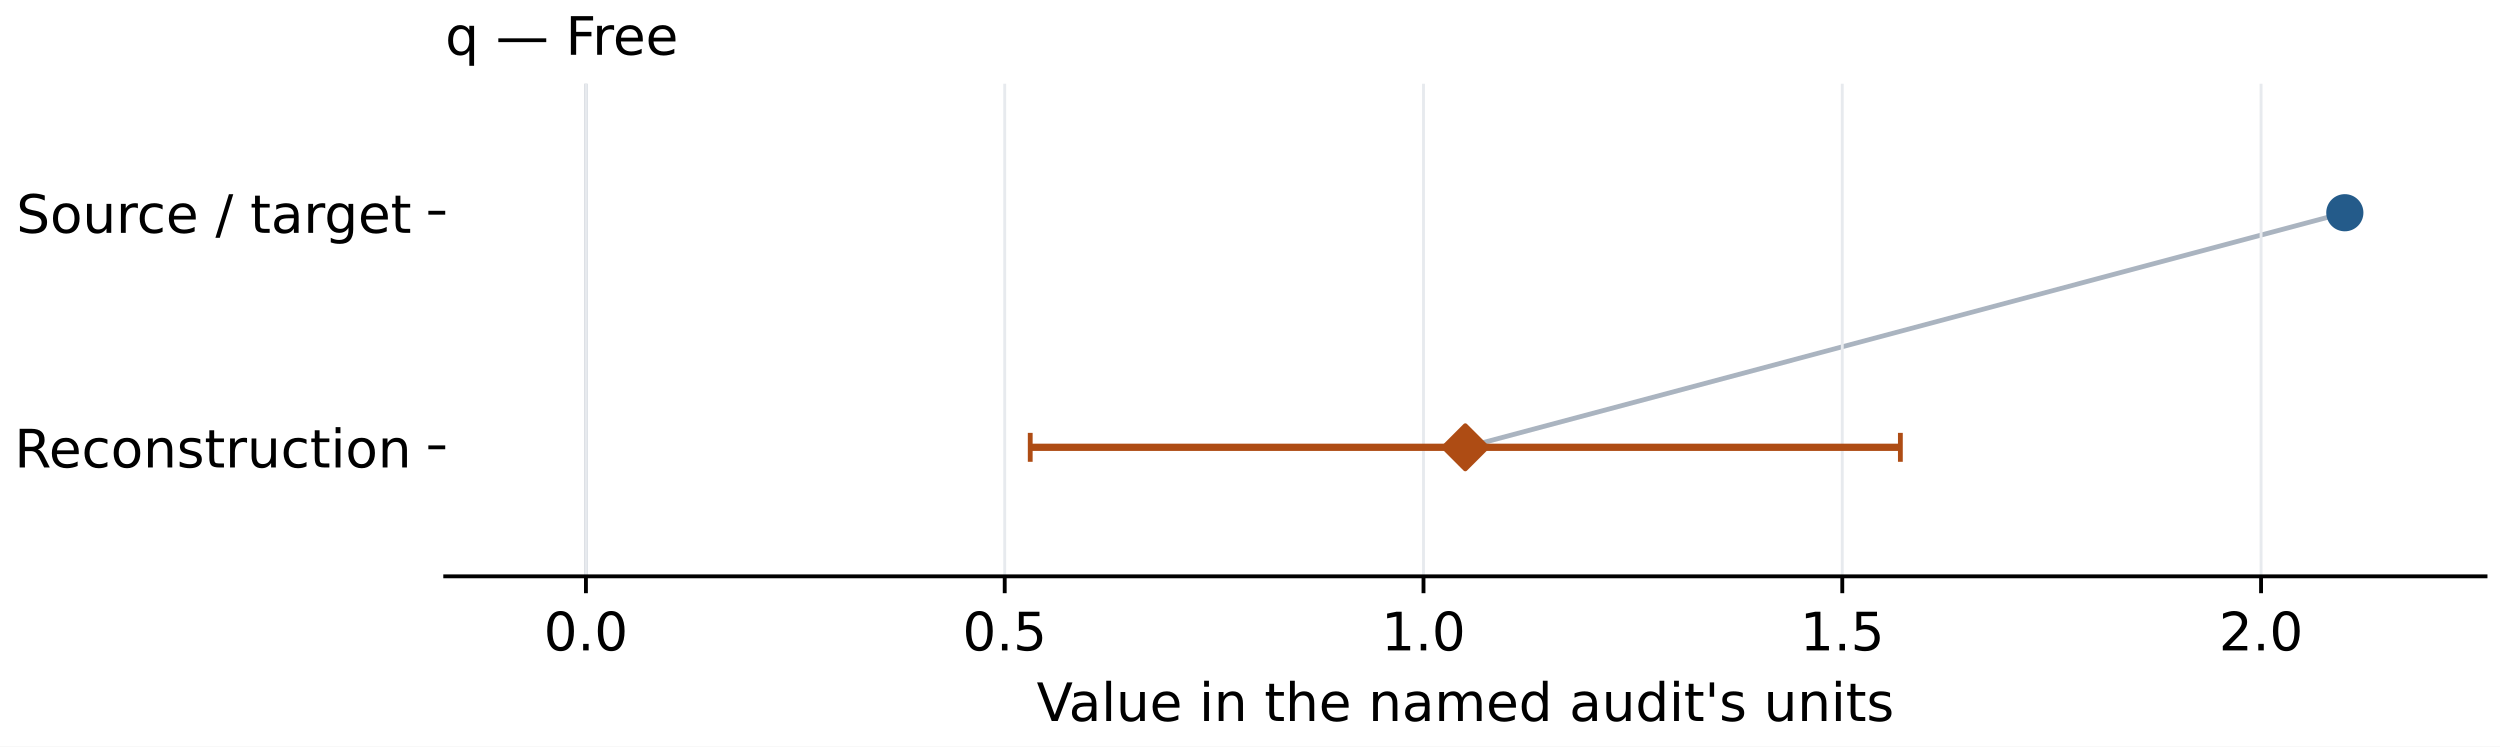
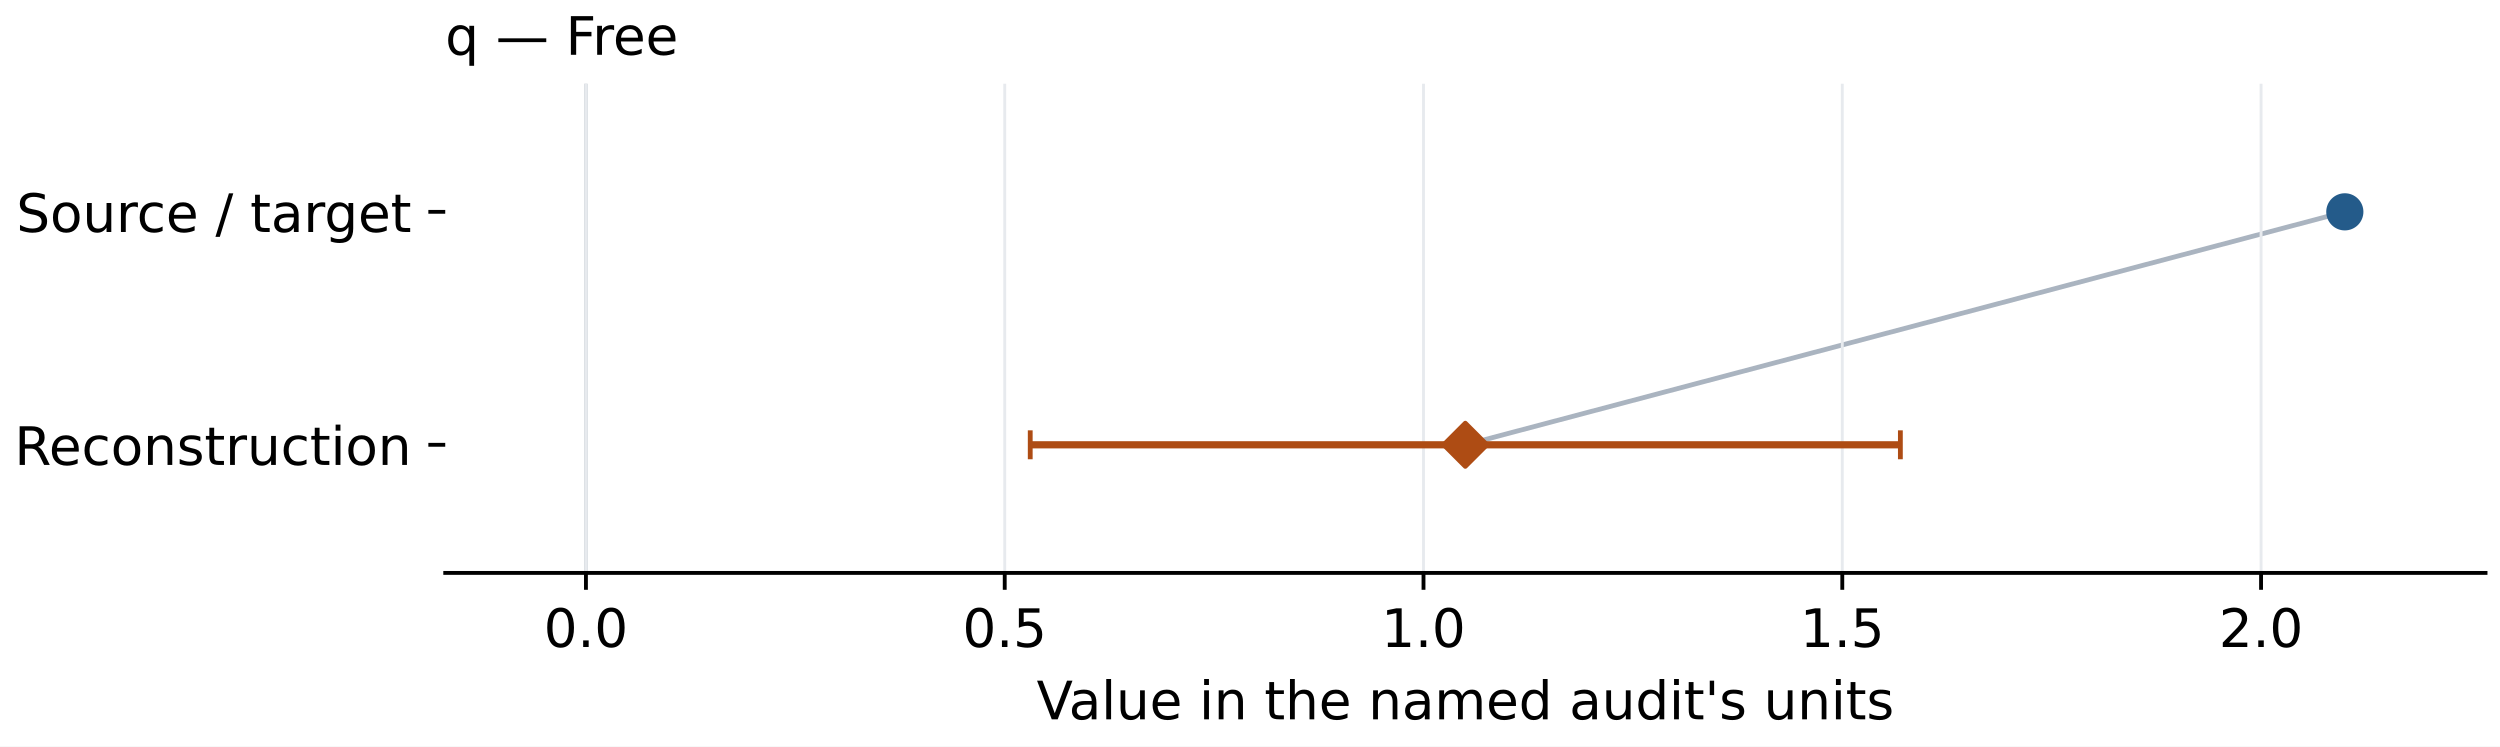
<svg xmlns="http://www.w3.org/2000/svg" xmlns:xlink="http://www.w3.org/1999/xlink" width="518.4pt" height="154.8pt" viewBox="0 0 518.4 154.8" version="1.1">
  <defs>
    <style type="text/css">*{stroke-linejoin: round; stroke-linecap: butt}</style>
  </defs>
  <g id="figure_1">
    <g id="patch_1">
      <path d="M 0 154.8 L 518.4 154.8 L 518.4 0 L 0 0 z " style="fill: #ffffff" />
    </g>
    <g id="axes_1">
      <g id="patch_2">
-         <path d="M 92.321 119.508 L 515.4 119.508 L 515.4 17.359 L 92.321 17.359 z " style="fill: #ffffff" />
+         <path d="M 92.323 118.799 L 515.4 118.799 L 515.4 17.358 L 92.323 17.358 z " style="fill: #ffffff" />
      </g>
      <g id="line2d_1">
-         <path d="M 121.499 119.508 L 121.499 17.359 " clip-path="url(#pb51581ed3c)" style="fill: none; stroke: #c3cad2; stroke-width: 0.7; stroke-linecap: square" />
+         <path d="M 121.501 118.799 L 121.501 17.358 " clip-path="url(#p4e9943bb5c)" style="fill: none; stroke: #c3cad2; stroke-width: 0.7; stroke-linecap: square" />
      </g>
      <g id="line2d_2">
-         <path d="M 486.222 44.112 L 303.844 92.754 " clip-path="url(#pb51581ed3c)" style="fill: none; stroke: #aab4c0; stroke-linecap: square" />
+         <path d="M 486.222 43.926 L 303.845 92.231 " clip-path="url(#p4e9943bb5c)" style="fill: none; stroke: #aab4c0; stroke-linecap: square" />
      </g>
      <g id="matplotlib.axis_1">
        <g id="xtick_1">
          <g id="line2d_3">
-             <path d="M 121.499 119.508 L 121.499 17.359 " clip-path="url(#pb51581ed3c)" style="fill: none; stroke: #e7eaee; stroke-width: 0.6; stroke-linecap: square" />
+             <path d="M 121.501 118.799 L 121.501 17.358 " clip-path="url(#p4e9943bb5c)" style="fill: none; stroke: #e7eaee; stroke-width: 0.6; stroke-linecap: square" />
          </g>
          <g id="line2d_4">
            <defs>
              <path id="mb45e14ee2d" d="M 0 0 L 0 3.5 " style="stroke: #000000; stroke-width: 0.8" />
            </defs>
            <g>
-               <use xlink:href="#mb45e14ee2d" x="121.499" y="119.508" style="stroke: #000000; stroke-width: 0.8" />
+               <use xlink:href="#mb45e14ee2d" x="121.501" y="118.799" style="stroke: #000000; stroke-width: 0.8" />
            </g>
          </g>
          <g id="text_1">
-             <text style="font: 11px 'DejaVu Sans', Arial, sans-serif; text-anchor: middle" x="121.499" y="134.866" transform="rotate(-0 121.4993 134.8662)">0.0</text>
+             <text style="font-size: 11px; font-family: 'DejaVu Sans', Arial, sans-serif; text-anchor: middle" x="121.501" y="134.156" transform="rotate(-0 121.5009 134.1563)">0.0</text>
          </g>
        </g>
        <g id="xtick_2">
          <g id="line2d_5">
-             <path d="M 208.338 119.508 L 208.338 17.359 " clip-path="url(#pb51581ed3c)" style="fill: none; stroke: #e7eaee; stroke-width: 0.6; stroke-linecap: square" />
+             <path d="M 208.339 118.799 L 208.339 17.358 " clip-path="url(#p4e9943bb5c)" style="fill: none; stroke: #e7eaee; stroke-width: 0.6; stroke-linecap: square" />
          </g>
          <g id="line2d_6">
            <g>
-               <use xlink:href="#mb45e14ee2d" x="208.338" y="119.508" style="stroke: #000000; stroke-width: 0.8" />
+               <use xlink:href="#mb45e14ee2d" x="208.339" y="118.799" style="stroke: #000000; stroke-width: 0.8" />
            </g>
          </g>
          <g id="text_2">
-             <text style="font: 11px 'DejaVu Sans', Arial, sans-serif; text-anchor: middle" x="208.338" y="134.866" transform="rotate(-0 208.338 134.8662)">0.5</text>
+             <text style="font-size: 11px; font-family: 'DejaVu Sans', Arial, sans-serif; text-anchor: middle" x="208.339" y="134.156" transform="rotate(-0 208.3393 134.1563)">0.5</text>
          </g>
        </g>
        <g id="xtick_3">
          <g id="line2d_7">
-             <path d="M 295.177 119.508 L 295.177 17.359 " clip-path="url(#pb51581ed3c)" style="fill: none; stroke: #e7eaee; stroke-width: 0.6; stroke-linecap: square" />
+             <path d="M 295.178 118.799 L 295.178 17.358 " clip-path="url(#p4e9943bb5c)" style="fill: none; stroke: #e7eaee; stroke-width: 0.6; stroke-linecap: square" />
          </g>
          <g id="line2d_8">
            <g>
-               <use xlink:href="#mb45e14ee2d" x="295.177" y="119.508" style="stroke: #000000; stroke-width: 0.8" />
+               <use xlink:href="#mb45e14ee2d" x="295.178" y="118.799" style="stroke: #000000; stroke-width: 0.8" />
            </g>
          </g>
          <g id="text_3">
-             <text style="font: 11px 'DejaVu Sans', Arial, sans-serif; text-anchor: middle" x="295.177" y="134.866" transform="rotate(-0 295.1768 134.8662)">1.0</text>
+             <text style="font-size: 11px; font-family: 'DejaVu Sans', Arial, sans-serif; text-anchor: middle" x="295.178" y="134.156" transform="rotate(-0 295.1776 134.1563)">1.0</text>
          </g>
        </g>
        <g id="xtick_4">
          <g id="line2d_9">
-             <path d="M 382.015 119.508 L 382.015 17.359 " clip-path="url(#pb51581ed3c)" style="fill: none; stroke: #e7eaee; stroke-width: 0.6; stroke-linecap: square" />
+             <path d="M 382.016 118.799 L 382.016 17.358 " clip-path="url(#p4e9943bb5c)" style="fill: none; stroke: #e7eaee; stroke-width: 0.6; stroke-linecap: square" />
          </g>
          <g id="line2d_10">
            <g>
-               <use xlink:href="#mb45e14ee2d" x="382.015" y="119.508" style="stroke: #000000; stroke-width: 0.8" />
+               <use xlink:href="#mb45e14ee2d" x="382.016" y="118.799" style="stroke: #000000; stroke-width: 0.8" />
            </g>
          </g>
          <g id="text_4">
-             <text style="font: 11px 'DejaVu Sans', Arial, sans-serif; text-anchor: middle" x="382.015" y="134.866" transform="rotate(-0 382.0155 134.8662)">1.5</text>
+             <text style="font-size: 11px; font-family: 'DejaVu Sans', Arial, sans-serif; text-anchor: middle" x="382.016" y="134.156" transform="rotate(-0 382.016 134.1563)">1.5</text>
          </g>
        </g>
        <g id="xtick_5">
          <g id="line2d_11">
-             <path d="M 468.854 119.508 L 468.854 17.359 " clip-path="url(#pb51581ed3c)" style="fill: none; stroke: #e7eaee; stroke-width: 0.6; stroke-linecap: square" />
+             <path d="M 468.854 118.799 L 468.854 17.358 " clip-path="url(#p4e9943bb5c)" style="fill: none; stroke: #e7eaee; stroke-width: 0.6; stroke-linecap: square" />
          </g>
          <g id="line2d_12">
            <g>
-               <use xlink:href="#mb45e14ee2d" x="468.854" y="119.508" style="stroke: #000000; stroke-width: 0.8" />
+               <use xlink:href="#mb45e14ee2d" x="468.854" y="118.799" style="stroke: #000000; stroke-width: 0.8" />
            </g>
          </g>
          <g id="text_5">
-             <text style="font: 11px 'DejaVu Sans', Arial, sans-serif; text-anchor: middle" x="468.854" y="134.866" transform="rotate(-0 468.8542 134.8662)">2.0</text>
+             <text style="font-size: 11px; font-family: 'DejaVu Sans', Arial, sans-serif; text-anchor: middle" x="468.854" y="134.156" transform="rotate(-0 468.8544 134.1563)">2.0</text>
          </g>
        </g>
        <g id="text_6">
-           <text style="font: 11px 'DejaVu Sans', Arial, sans-serif; text-anchor: middle" x="303.861" y="149.512" transform="rotate(-0 303.8606 149.5121)">Value in the named audit's units</text>
+           <text style="font-size: 11px; font-family: 'DejaVu Sans', Arial, sans-serif; text-anchor: middle" x="303.861" y="149.157" transform="rotate(-0 303.8615 149.1572)">Value in the named audit's units</text>
        </g>
      </g>
      <g id="matplotlib.axis_2">
        <g id="ytick_1">
          <g id="line2d_13">
            <defs>
              <path id="m7f30f8d901" d="M 0 0 L -3.5 0 " style="stroke: #000000; stroke-width: 0.8" />
            </defs>
            <g>
-               <use xlink:href="#m7f30f8d901" x="92.321" y="92.754" style="stroke: #000000; stroke-width: 0.8" />
+               <use xlink:href="#m7f30f8d901" x="92.323" y="92.231" style="stroke: #000000; stroke-width: 0.8" />
            </g>
          </g>
          <g id="text_7">
-             <text style="font: 11px 'DejaVu Sans', Arial, sans-serif; text-anchor: end" x="85.321" y="96.934" transform="rotate(-0 85.32149 96.93362)">Reconstruction</text>
+             <text style="font-size: 11px; font-family: 'DejaVu Sans', Arial, sans-serif; text-anchor: end" x="85.323" y="96.41" transform="rotate(-0 85.32321 96.4101)">Reconstruction</text>
          </g>
        </g>
        <g id="ytick_2">
          <g id="line2d_14">
            <g>
-               <use xlink:href="#m7f30f8d901" x="92.321" y="44.112" style="stroke: #000000; stroke-width: 0.8" />
+               <use xlink:href="#m7f30f8d901" x="92.323" y="43.926" style="stroke: #000000; stroke-width: 0.8" />
            </g>
          </g>
          <g id="text_8">
-             <text style="font: 11px 'DejaVu Sans', Arial, sans-serif; text-anchor: end" x="85.321" y="48.291" transform="rotate(-0 85.32149 48.29107)">Source / target</text>
+             <text style="font-size: 11px; font-family: 'DejaVu Sans', Arial, sans-serif; text-anchor: end" x="85.323" y="48.104" transform="rotate(-0 85.32321 48.10432)">Source / target</text>
          </g>
        </g>
      </g>
      <g id="PathCollection_1">
        <defs>
          <path id="m5b1aaaca44" d="M 0 3.354 C 0.89 3.354 1.743 3.001 2.372 2.372 C 3.001 1.743 3.354 0.89 3.354 0 C 3.354 -0.89 3.001 -1.743 2.372 -2.372 C 1.743 -3.001 0.89 -3.354 0 -3.354 C -0.89 -3.354 -1.743 -3.001 -2.372 -2.372 C -3.001 -1.743 -3.354 -0.89 -3.354 0 C -3.354 0.89 -3.001 1.743 -2.372 2.372 C -1.743 3.001 -0.89 3.354 0 3.354 z " style="stroke: #245b8a" />
        </defs>
-         <g clip-path="url(#pb51581ed3c)">
-           <use xlink:href="#m5b1aaaca44" x="486.222" y="44.112" style="fill: #245b8a; stroke: #245b8a" />
+         <g clip-path="url(#p4e9943bb5c)">
+           <use xlink:href="#m5b1aaaca44" x="486.222" y="43.926" style="fill: #245b8a; stroke: #245b8a" />
        </g>
      </g>
      <g id="PathCollection_2">
        <defs>
          <path id="m79c71298e6" d="M -0 4.472 L 4.472 0 L 0 -4.472 L -4.472 -0 z " style="stroke: #ae4c14" />
        </defs>
-         <g clip-path="url(#pb51581ed3c)">
-           <use xlink:href="#m79c71298e6" x="303.844" y="92.754" style="fill: #ae4c14; stroke: #ae4c14" />
+         <g clip-path="url(#p4e9943bb5c)">
+           <use xlink:href="#m79c71298e6" x="303.845" y="92.231" style="fill: #ae4c14; stroke: #ae4c14" />
        </g>
      </g>
      <g id="LineCollection_1">
-         <path d="M 213.628 92.754 L 394.061 92.754 " clip-path="url(#pb51581ed3c)" style="fill: none; stroke: #ae4c14; stroke-width: 1.5" />
+         <path d="M 213.629 92.231 L 394.062 92.231 " clip-path="url(#p4e9943bb5c)" style="fill: none; stroke: #ae4c14; stroke-width: 1.5" />
      </g>
      <g id="line2d_15">
        <defs>
          <path id="m3def4cd5cd" d="M 0 3 L 0 -3 " style="stroke: #ae4c14" />
        </defs>
-         <g clip-path="url(#pb51581ed3c)">
-           <use xlink:href="#m3def4cd5cd" x="213.628" y="92.754" style="fill: #ae4c14; stroke: #ae4c14" />
+         <g clip-path="url(#p4e9943bb5c)">
+           <use xlink:href="#m3def4cd5cd" x="213.629" y="92.231" style="fill: #ae4c14; stroke: #ae4c14" />
        </g>
      </g>
      <g id="line2d_16">
-         <g clip-path="url(#pb51581ed3c)">
-           <use xlink:href="#m3def4cd5cd" x="394.061" y="92.754" style="fill: #ae4c14; stroke: #ae4c14" />
+         <g clip-path="url(#p4e9943bb5c)">
+           <use xlink:href="#m3def4cd5cd" x="394.062" y="92.231" style="fill: #ae4c14; stroke: #ae4c14" />
        </g>
      </g>
      <g id="patch_3">
-         <path d="M 92.321 119.508 L 515.4 119.508 " style="fill: none; stroke: #000000; stroke-width: 0.8; stroke-linejoin: miter; stroke-linecap: square" />
+         <path d="M 92.323 118.799 L 515.4 118.799 " style="fill: none; stroke: #000000; stroke-width: 0.8; stroke-linejoin: miter; stroke-linecap: square" />
      </g>
      <g id="text_9">
-         <text style="font: 11px 'DejaVu Sans', Arial, sans-serif; text-anchor: start" x="92.321" y="11.359" transform="rotate(-0 92.32149 11.35852)">q — Free</text>
+         <text style="font-size: 11px; font-family: 'DejaVu Sans', Arial, sans-serif; text-anchor: start" x="92.323" y="11.358" transform="rotate(-0 92.32321 11.35766)">q — Free</text>
      </g>
    </g>
  </g>
  <defs>
-     <clipPath id="pb51581ed3c">
-       <rect x="92.321" y="17.359" width="423.078" height="102.149" />
+     <clipPath id="p4e9943bb5c">
+       <rect x="92.323" y="17.358" width="423.077" height="101.441" />
    </clipPath>
  </defs>
</svg>
